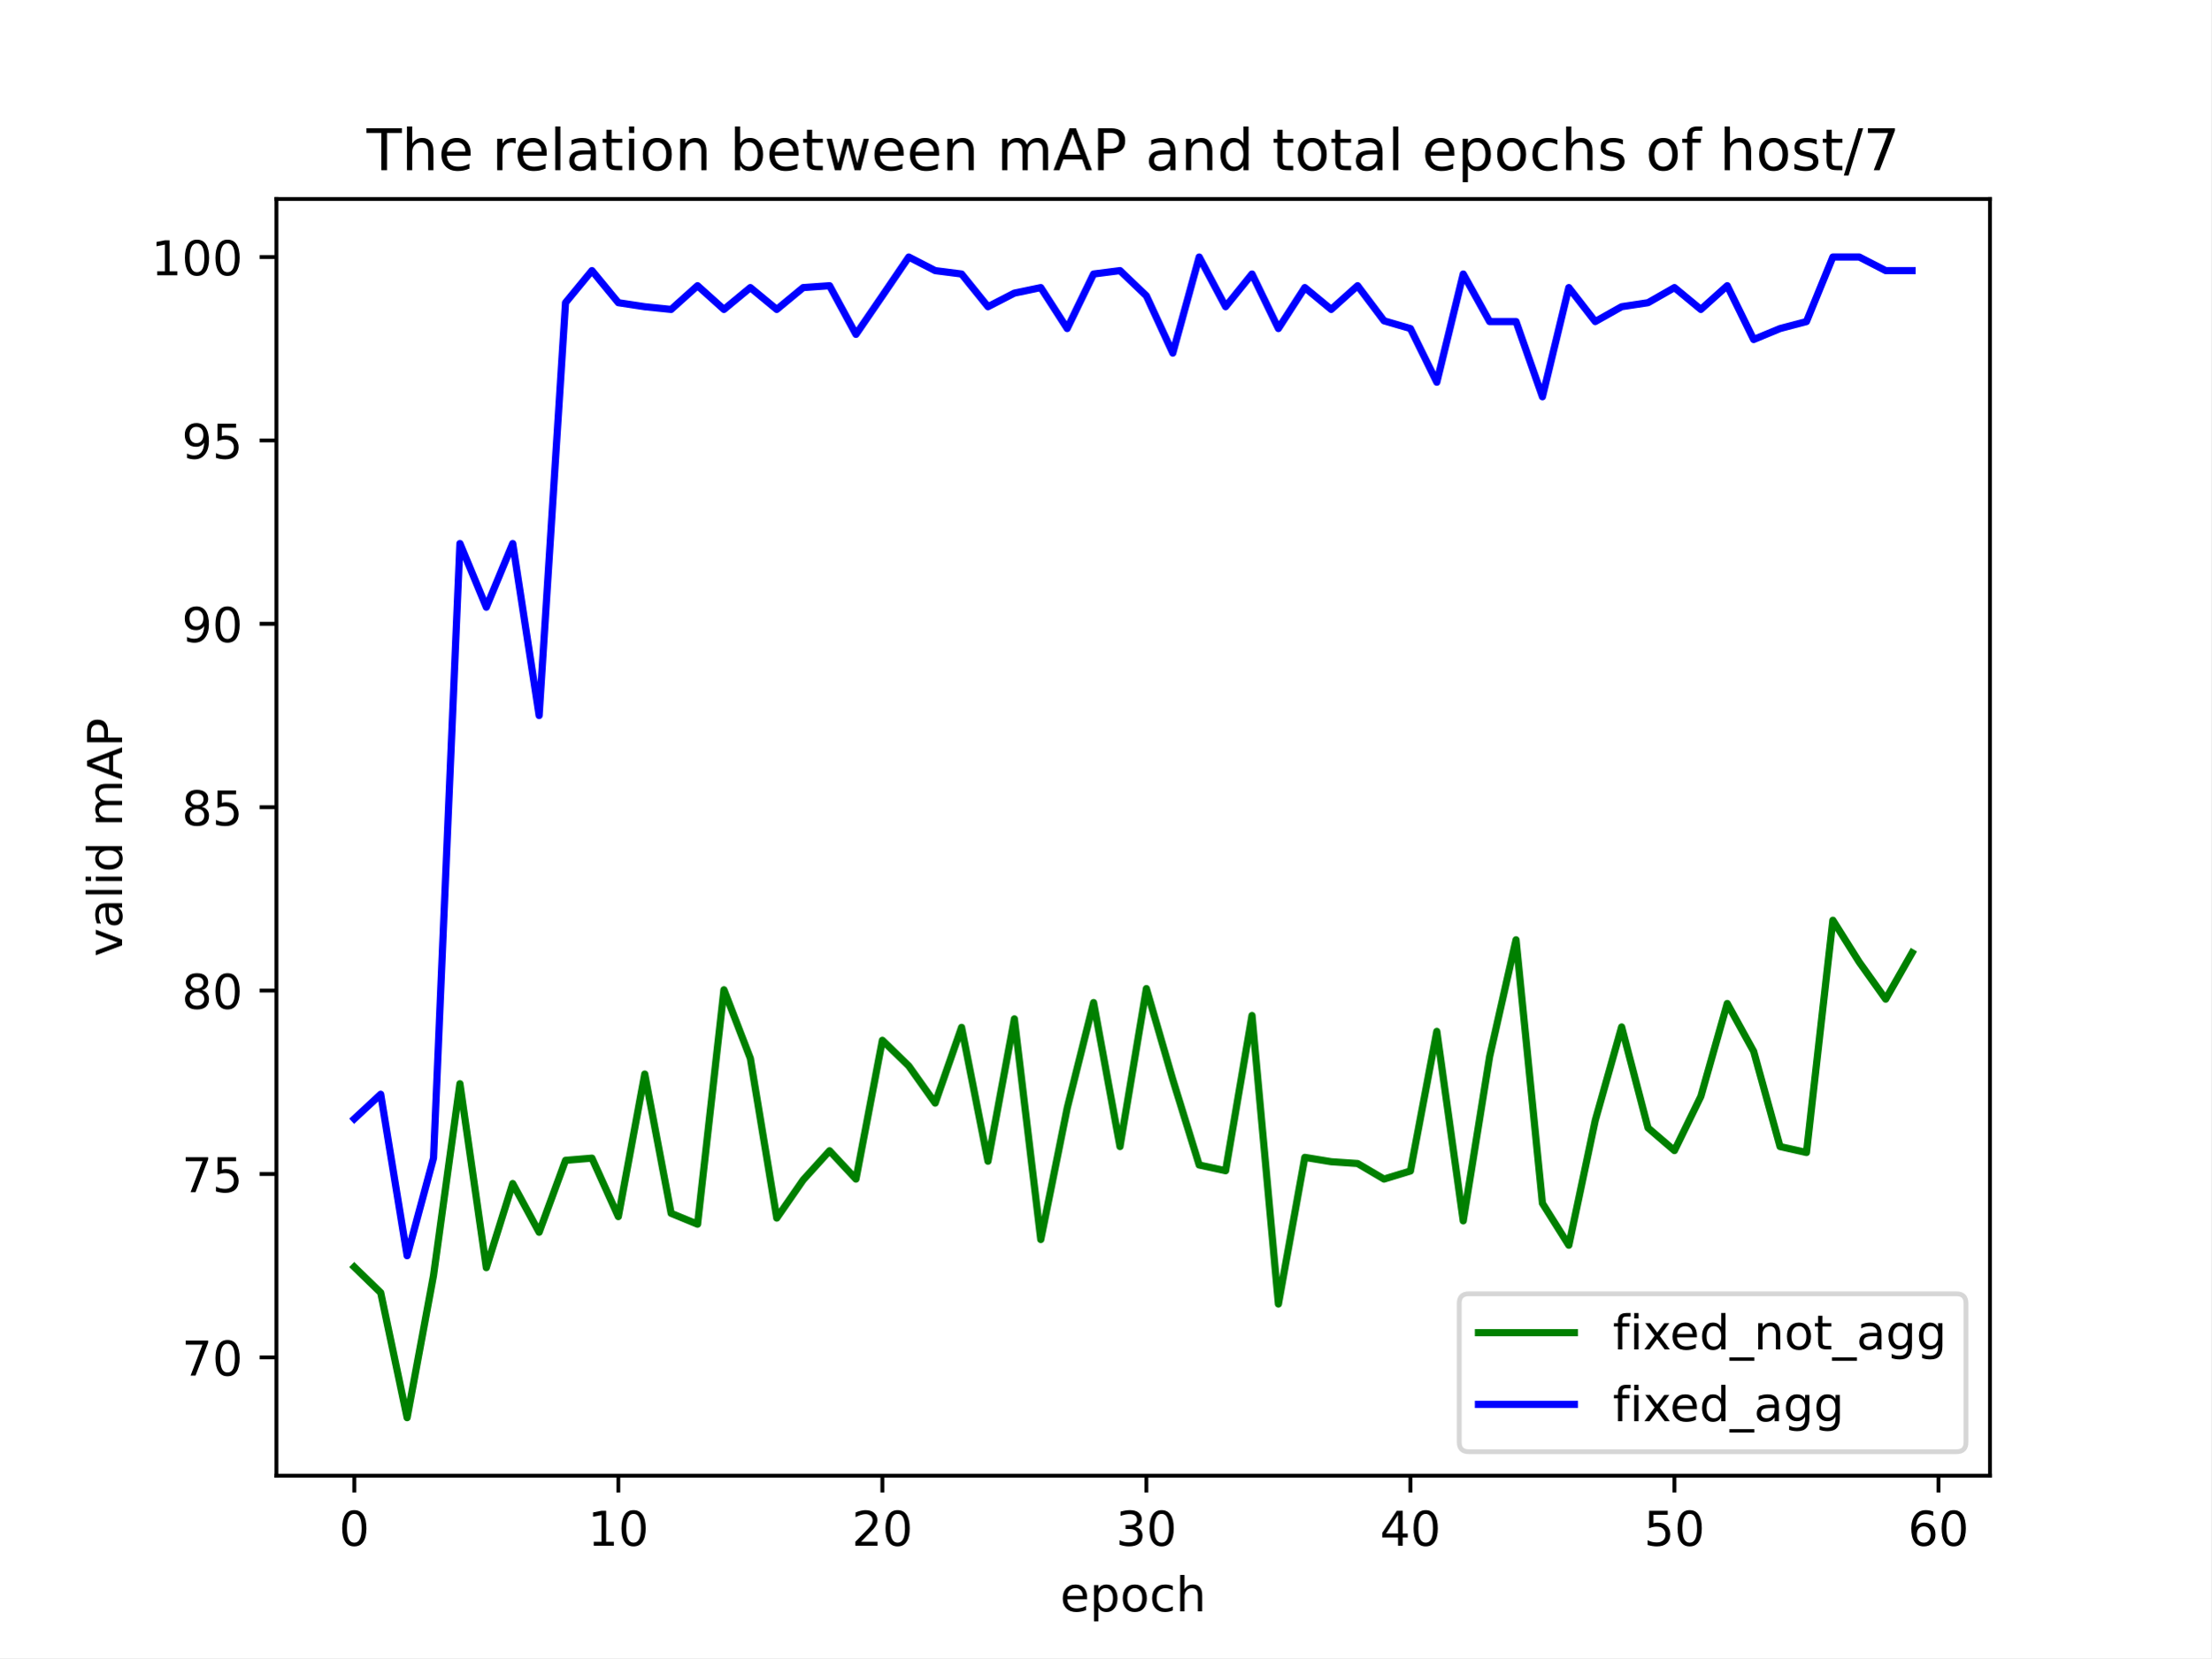
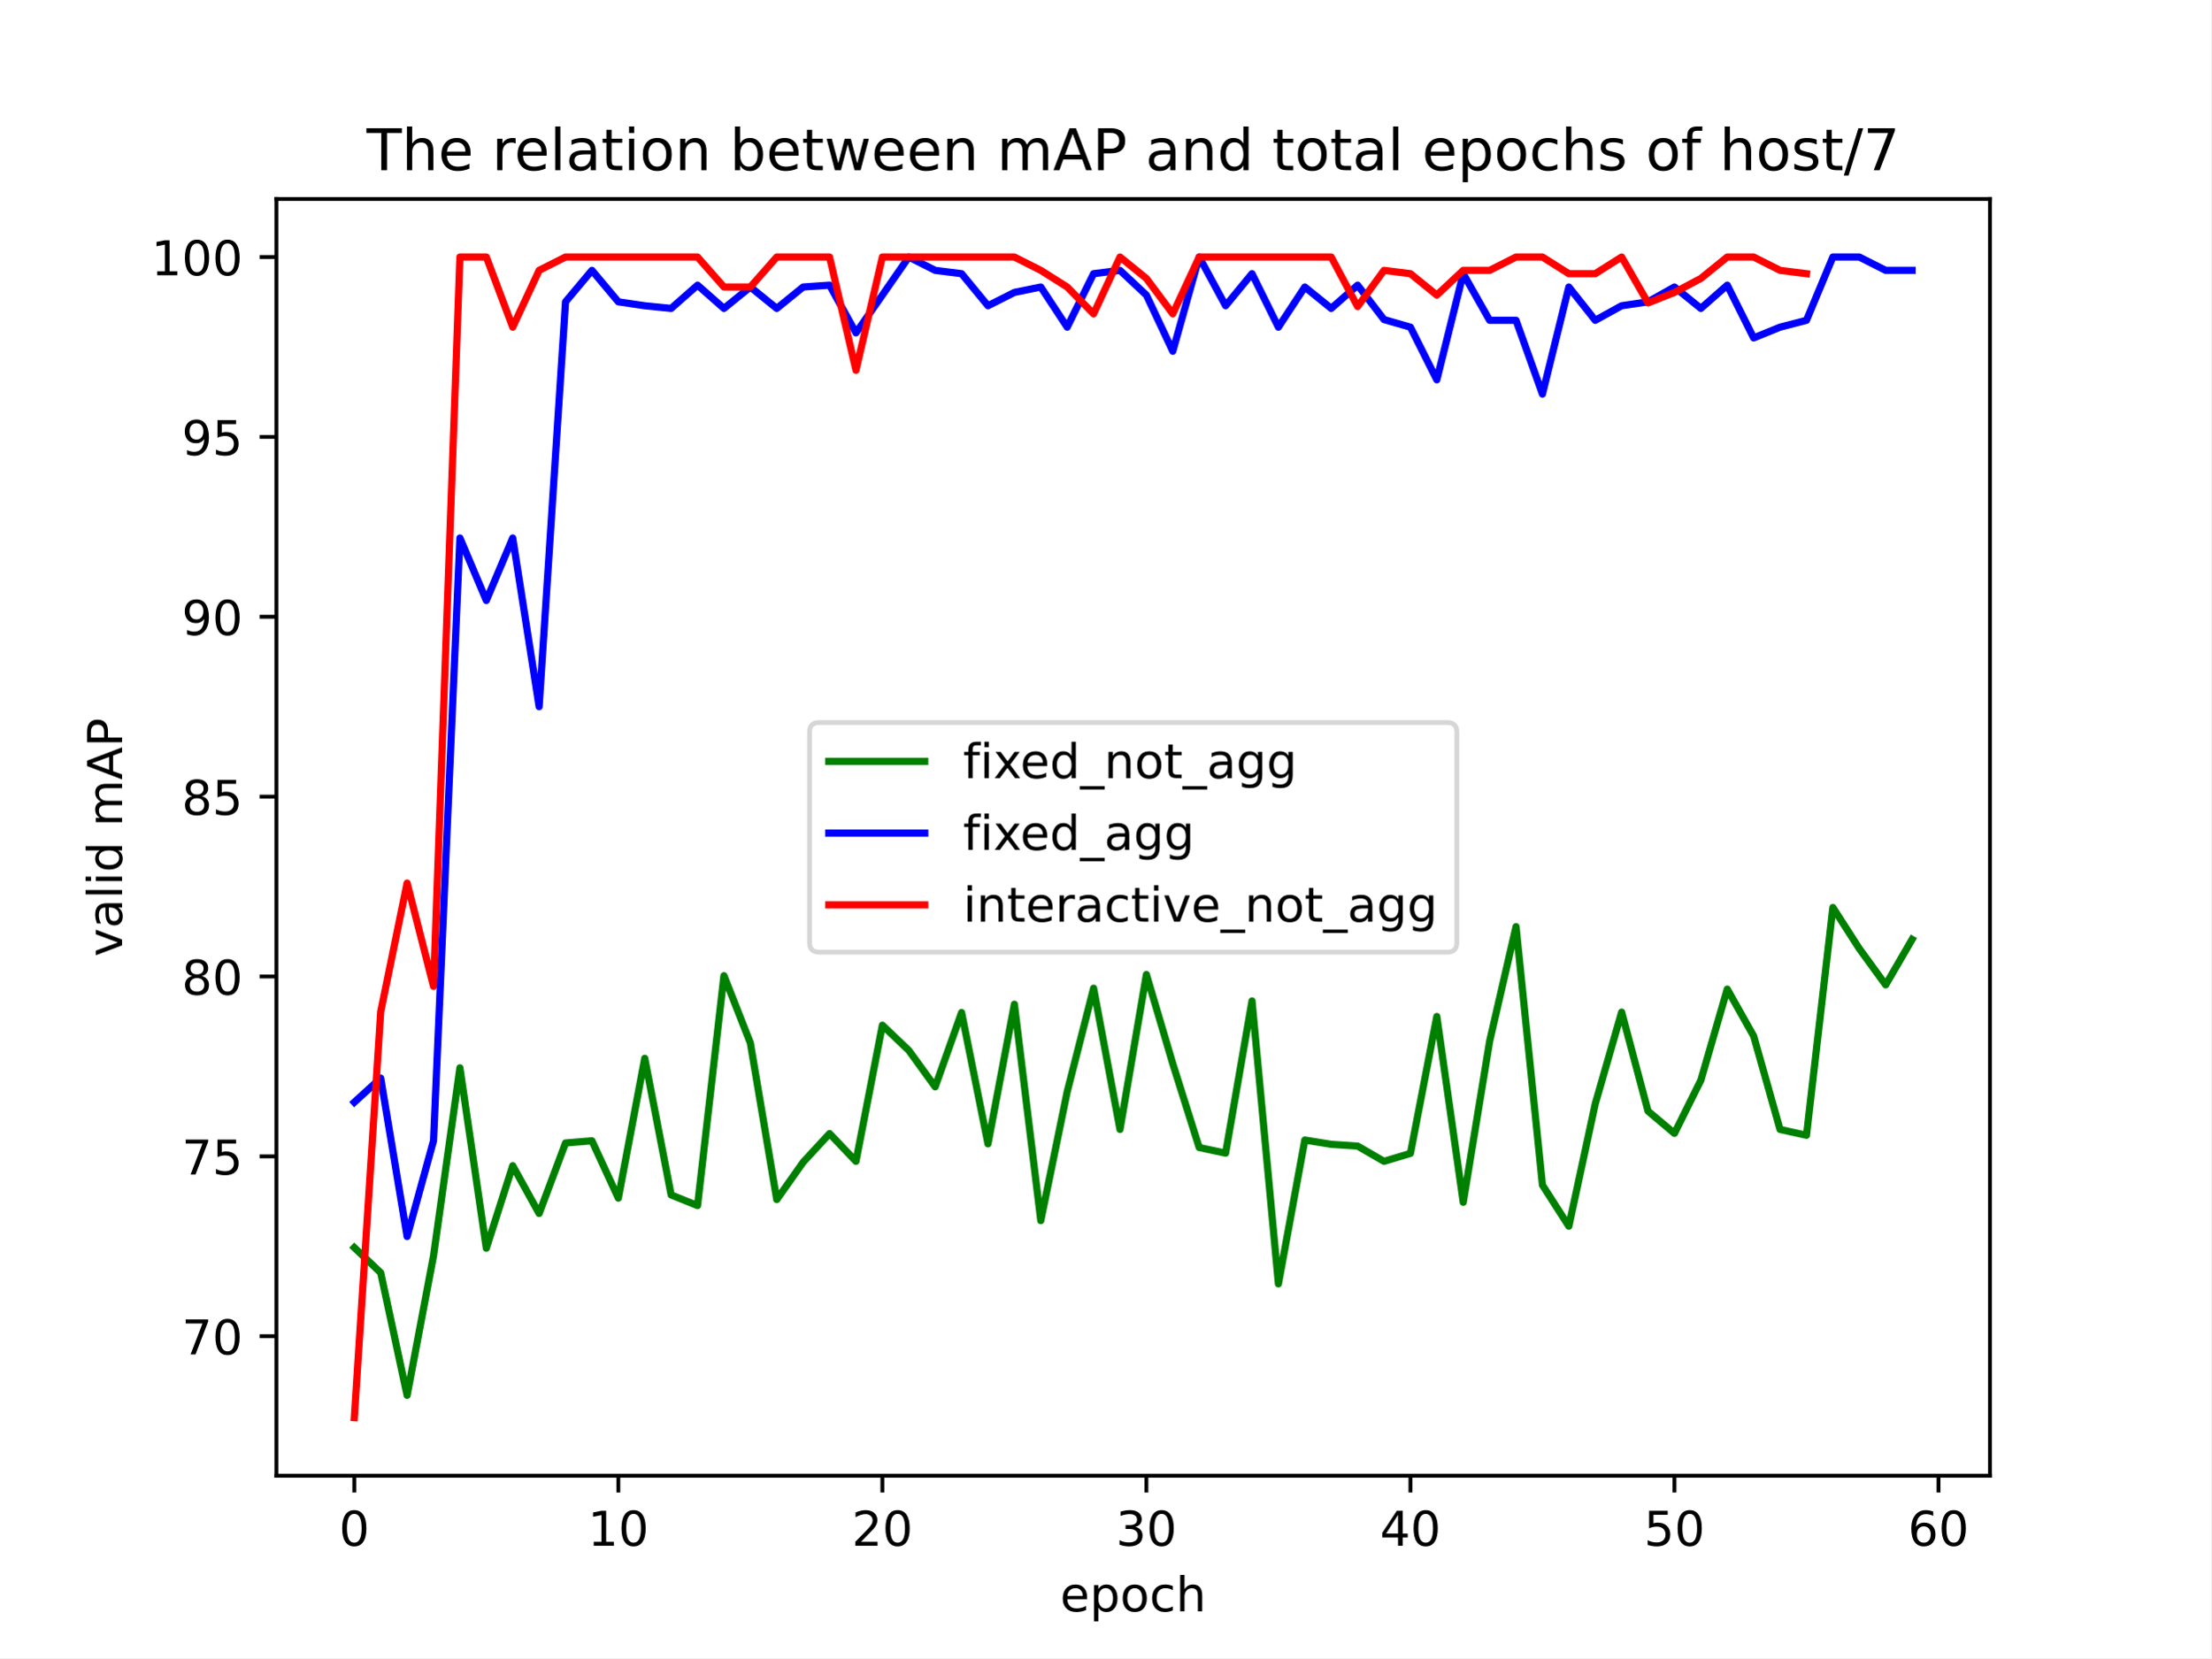
<svg xmlns="http://www.w3.org/2000/svg" xmlns:xlink="http://www.w3.org/1999/xlink" width="460.8pt" height="345.6pt" viewBox="0 0 460.8 345.6" version="1.1">
  <defs>
    <style type="text/css">*{stroke-linejoin: round; stroke-linecap: butt}</style>
  </defs>
  <g id="figure_1">
    <g id="patch_1">
      <path d="M 0 345.6  L 460.8 345.6  L 460.8 0  L 0 0  z " style="fill: #ffffff" />
    </g>
    <g id="axes_1">
      <g id="patch_2">
        <path d="M 57.6 307.584  L 414.72 307.584  L 414.72 41.472  L 57.6 41.472  z " style="fill: #ffffff" />
      </g>
      <g id="matplotlib.axis_1">
        <g id="xtick_1">
          <g id="line2d_1">
            <defs>
-               <path id="m30dfd33632" d="M 0 0  L 0 3.5  " style="stroke: #000000; stroke-width: 0.8" />
+               <path id="meedd1ae5e3" d="M 0 0  L 0 3.5  " style="stroke: #000000; stroke-width: 0.8" />
            </defs>
            <g>
-               <use xlink:href="#m30dfd33632" x="73.833" y="307.584" style="stroke: #000000; stroke-width: 0.8" />
+               <use xlink:href="#meedd1ae5e3" x="73.833" y="307.584" style="stroke: #000000; stroke-width: 0.8" />
            </g>
          </g>
          <g id="text_1">
            <g transform="translate(70.65148 322.1824) scale(0.1 -0.1)">
              <defs>
                <path id="DejaVuSans-30" d="M 2034 4250  Q 1547 4250 1301 3770  Q 1056 3291 1056 2328  Q 1056 1369 1301 889  Q 1547 409 2034 409  Q 2525 409 2770 889  Q 3016 1369 3016 2328  Q 3016 3291 2770 3770  Q 2525 4250 2034 4250  z M 2034 4750  Q 2819 4750 3233 4129  Q 3647 3509 3647 2328  Q 3647 1150 3233 529  Q 2819 -91 2034 -91  Q 1250 -91 836 529  Q 422 1150 422 2328  Q 422 3509 836 4129  Q 1250 4750 2034 4750  z " transform="scale(0.015625)" />
              </defs>
              <use xlink:href="#DejaVuSans-30" />
            </g>
          </g>
        </g>
        <g id="xtick_2">
          <g id="line2d_2">
            <g>
-               <use xlink:href="#m30dfd33632" x="128.859" y="307.584" style="stroke: #000000; stroke-width: 0.8" />
+               <use xlink:href="#meedd1ae5e3" x="128.859" y="307.584" style="stroke: #000000; stroke-width: 0.8" />
            </g>
          </g>
          <g id="text_2">
            <g transform="translate(122.4964 322.1824) scale(0.1 -0.1)">
              <defs>
                <path id="DejaVuSans-31" d="M 794 531  L 1825 531  L 1825 4091  L 703 3866  L 703 4441  L 1819 4666  L 2450 4666  L 2450 531  L 3481 531  L 3481 0  L 794 0  L 794 531  z " transform="scale(0.015625)" />
              </defs>
              <use xlink:href="#DejaVuSans-31" />
              <use xlink:href="#DejaVuSans-30" x="63.623" />
            </g>
          </g>
        </g>
        <g id="xtick_3">
          <g id="line2d_3">
            <g>
-               <use xlink:href="#m30dfd33632" x="183.885" y="307.584" style="stroke: #000000; stroke-width: 0.8" />
+               <use xlink:href="#meedd1ae5e3" x="183.885" y="307.584" style="stroke: #000000; stroke-width: 0.8" />
            </g>
          </g>
          <g id="text_3">
            <g transform="translate(177.5226 322.1824) scale(0.1 -0.1)">
              <defs>
                <path id="DejaVuSans-32" d="M 1228 531  L 3431 531  L 3431 0  L 469 0  L 469 531  Q 828 903 1448 1529  Q 2069 2156 2228 2338  Q 2531 2678 2651 2914  Q 2772 3150 2772 3378  Q 2772 3750 2511 3984  Q 2250 4219 1831 4219  Q 1534 4219 1204 4116  Q 875 4013 500 3803  L 500 4441  Q 881 4594 1212 4672  Q 1544 4750 1819 4750  Q 2544 4750 2975 4387  Q 3406 4025 3406 3419  Q 3406 3131 3298 2873  Q 3191 2616 2906 2266  Q 2828 2175 2409 1742  Q 1991 1309 1228 531  z " transform="scale(0.015625)" />
              </defs>
              <use xlink:href="#DejaVuSans-32" />
              <use xlink:href="#DejaVuSans-30" x="63.623" />
            </g>
          </g>
        </g>
        <g id="xtick_4">
          <g id="line2d_4">
            <g>
-               <use xlink:href="#m30dfd33632" x="238.911" y="307.584" style="stroke: #000000; stroke-width: 0.8" />
+               <use xlink:href="#meedd1ae5e3" x="238.911" y="307.584" style="stroke: #000000; stroke-width: 0.8" />
            </g>
          </g>
          <g id="text_4">
            <g transform="translate(232.5488 322.1824) scale(0.1 -0.1)">
              <defs>
                <path id="DejaVuSans-33" d="M 2597 2516  Q 3050 2419 3304 2112  Q 3559 1806 3559 1356  Q 3559 666 3084 287  Q 2609 -91 1734 -91  Q 1441 -91 1130 -33  Q 819 25 488 141  L 488 750  Q 750 597 1062 519  Q 1375 441 1716 441  Q 2309 441 2620 675  Q 2931 909 2931 1356  Q 2931 1769 2642 2001  Q 2353 2234 1838 2234  L 1294 2234  L 1294 2753  L 1863 2753  Q 2328 2753 2575 2939  Q 2822 3125 2822 3475  Q 2822 3834 2567 4026  Q 2313 4219 1838 4219  Q 1578 4219 1281 4162  Q 984 4106 628 3988  L 628 4550  Q 988 4650 1302 4700  Q 1616 4750 1894 4750  Q 2613 4750 3031 4423  Q 3450 4097 3450 3541  Q 3450 3153 3228 2886  Q 3006 2619 2597 2516  z " transform="scale(0.015625)" />
              </defs>
              <use xlink:href="#DejaVuSans-33" />
              <use xlink:href="#DejaVuSans-30" x="63.623" />
            </g>
          </g>
        </g>
        <g id="xtick_5">
          <g id="line2d_5">
            <g>
-               <use xlink:href="#m30dfd33632" x="293.938" y="307.584" style="stroke: #000000; stroke-width: 0.8" />
+               <use xlink:href="#meedd1ae5e3" x="293.938" y="307.584" style="stroke: #000000; stroke-width: 0.8" />
            </g>
          </g>
          <g id="text_5">
            <g transform="translate(287.575 322.1824) scale(0.1 -0.1)">
              <defs>
                <path id="DejaVuSans-34" d="M 2419 4116  L 825 1625  L 2419 1625  L 2419 4116  z M 2253 4666  L 3047 4666  L 3047 1625  L 3713 1625  L 3713 1100  L 3047 1100  L 3047 0  L 2419 0  L 2419 1100  L 313 1100  L 313 1709  L 2253 4666  z " transform="scale(0.015625)" />
              </defs>
              <use xlink:href="#DejaVuSans-34" />
              <use xlink:href="#DejaVuSans-30" x="63.623" />
            </g>
          </g>
        </g>
        <g id="xtick_6">
          <g id="line2d_6">
            <g>
-               <use xlink:href="#m30dfd33632" x="348.964" y="307.584" style="stroke: #000000; stroke-width: 0.8" />
+               <use xlink:href="#meedd1ae5e3" x="348.964" y="307.584" style="stroke: #000000; stroke-width: 0.8" />
            </g>
          </g>
          <g id="text_6">
            <g transform="translate(342.6012 322.1824) scale(0.1 -0.1)">
              <defs>
                <path id="DejaVuSans-35" d="M 691 4666  L 3169 4666  L 3169 4134  L 1269 4134  L 1269 2991  Q 1406 3038 1543 3061  Q 1681 3084 1819 3084  Q 2600 3084 3056 2656  Q 3513 2228 3513 1497  Q 3513 744 3044 326  Q 2575 -91 1722 -91  Q 1428 -91 1123 -41  Q 819 9 494 109  L 494 744  Q 775 591 1075 516  Q 1375 441 1709 441  Q 2250 441 2565 725  Q 2881 1009 2881 1497  Q 2881 1984 2565 2268  Q 2250 2553 1709 2553  Q 1456 2553 1204 2497  Q 953 2441 691 2322  L 691 4666  z " transform="scale(0.015625)" />
              </defs>
              <use xlink:href="#DejaVuSans-35" />
              <use xlink:href="#DejaVuSans-30" x="63.623" />
            </g>
          </g>
        </g>
        <g id="xtick_7">
          <g id="line2d_7">
            <g>
-               <use xlink:href="#m30dfd33632" x="403.99" y="307.584" style="stroke: #000000; stroke-width: 0.8" />
+               <use xlink:href="#meedd1ae5e3" x="403.99" y="307.584" style="stroke: #000000; stroke-width: 0.8" />
            </g>
          </g>
          <g id="text_7">
            <g transform="translate(397.6274 322.1824) scale(0.1 -0.1)">
              <defs>
                <path id="DejaVuSans-36" d="M 2113 2584  Q 1688 2584 1439 2293  Q 1191 2003 1191 1497  Q 1191 994 1439 701  Q 1688 409 2113 409  Q 2538 409 2786 701  Q 3034 994 3034 1497  Q 3034 2003 2786 2293  Q 2538 2584 2113 2584  z M 3366 4563  L 3366 3988  Q 3128 4100 2886 4159  Q 2644 4219 2406 4219  Q 1781 4219 1451 3797  Q 1122 3375 1075 2522  Q 1259 2794 1537 2939  Q 1816 3084 2150 3084  Q 2853 3084 3261 2657  Q 3669 2231 3669 1497  Q 3669 778 3244 343  Q 2819 -91 2113 -91  Q 1303 -91 875 529  Q 447 1150 447 2328  Q 447 3434 972 4092  Q 1497 4750 2381 4750  Q 2619 4750 2861 4703  Q 3103 4656 3366 4563  z " transform="scale(0.015625)" />
              </defs>
              <use xlink:href="#DejaVuSans-36" />
              <use xlink:href="#DejaVuSans-30" x="63.623" />
            </g>
          </g>
        </g>
        <g id="text_8">
          <g transform="translate(220.9319 335.8606) scale(0.1 -0.1)">
            <defs>
              <path id="DejaVuSans-65" d="M 3597 1894  L 3597 1613  L 953 1613  Q 991 1019 1311 708  Q 1631 397 2203 397  Q 2534 397 2845 478  Q 3156 559 3463 722  L 3463 178  Q 3153 47 2828 -22  Q 2503 -91 2169 -91  Q 1331 -91 842 396  Q 353 884 353 1716  Q 353 2575 817 3079  Q 1281 3584 2069 3584  Q 2775 3584 3186 3129  Q 3597 2675 3597 1894  z M 3022 2063  Q 3016 2534 2758 2815  Q 2500 3097 2075 3097  Q 1594 3097 1305 2825  Q 1016 2553 972 2059  L 3022 2063  z " transform="scale(0.015625)" />
              <path id="DejaVuSans-70" d="M 1159 525  L 1159 -1331  L 581 -1331  L 581 3500  L 1159 3500  L 1159 2969  Q 1341 3281 1617 3432  Q 1894 3584 2278 3584  Q 2916 3584 3314 3078  Q 3713 2572 3713 1747  Q 3713 922 3314 415  Q 2916 -91 2278 -91  Q 1894 -91 1617 61  Q 1341 213 1159 525  z M 3116 1747  Q 3116 2381 2855 2742  Q 2594 3103 2138 3103  Q 1681 3103 1420 2742  Q 1159 2381 1159 1747  Q 1159 1113 1420 752  Q 1681 391 2138 391  Q 2594 391 2855 752  Q 3116 1113 3116 1747  z " transform="scale(0.015625)" />
              <path id="DejaVuSans-6f" d="M 1959 3097  Q 1497 3097 1228 2736  Q 959 2375 959 1747  Q 959 1119 1226 758  Q 1494 397 1959 397  Q 2419 397 2687 759  Q 2956 1122 2956 1747  Q 2956 2369 2687 2733  Q 2419 3097 1959 3097  z M 1959 3584  Q 2709 3584 3137 3096  Q 3566 2609 3566 1747  Q 3566 888 3137 398  Q 2709 -91 1959 -91  Q 1206 -91 779 398  Q 353 888 353 1747  Q 353 2609 779 3096  Q 1206 3584 1959 3584  z " transform="scale(0.015625)" />
              <path id="DejaVuSans-63" d="M 3122 3366  L 3122 2828  Q 2878 2963 2633 3030  Q 2388 3097 2138 3097  Q 1578 3097 1268 2742  Q 959 2388 959 1747  Q 959 1106 1268 751  Q 1578 397 2138 397  Q 2388 397 2633 464  Q 2878 531 3122 666  L 3122 134  Q 2881 22 2623 -34  Q 2366 -91 2075 -91  Q 1284 -91 818 406  Q 353 903 353 1747  Q 353 2603 823 3093  Q 1294 3584 2113 3584  Q 2378 3584 2631 3529  Q 2884 3475 3122 3366  z " transform="scale(0.015625)" />
              <path id="DejaVuSans-68" d="M 3513 2113  L 3513 0  L 2938 0  L 2938 2094  Q 2938 2591 2744 2837  Q 2550 3084 2163 3084  Q 1697 3084 1428 2787  Q 1159 2491 1159 1978  L 1159 0  L 581 0  L 581 4863  L 1159 4863  L 1159 2956  Q 1366 3272 1645 3428  Q 1925 3584 2291 3584  Q 2894 3584 3203 3211  Q 3513 2838 3513 2113  z " transform="scale(0.015625)" />
            </defs>
            <use xlink:href="#DejaVuSans-65" />
            <use xlink:href="#DejaVuSans-70" x="61.523" />
            <use xlink:href="#DejaVuSans-6f" x="125" />
            <use xlink:href="#DejaVuSans-63" x="186.182" />
            <use xlink:href="#DejaVuSans-68" x="241.162" />
          </g>
        </g>
      </g>
      <g id="matplotlib.axis_2">
        <g id="ytick_1">
          <g id="line2d_8">
            <defs>
-               <path id="m5e415f29b1" d="M 0 0  L -3.5 0  " style="stroke: #000000; stroke-width: 0.8" />
+               <path id="m1b7c84bebd" d="M 0 0  L -3.5 0  " style="stroke: #000000; stroke-width: 0.8" />
            </defs>
            <g>
-               <use xlink:href="#m5e415f29b1" x="57.6" y="282.923" style="stroke: #000000; stroke-width: 0.8" />
+               <use xlink:href="#m1b7c84bebd" x="57.6" y="278.508" style="stroke: #000000; stroke-width: 0.8" />
            </g>
          </g>
          <g id="text_9">
-             <g transform="translate(37.875 286.7223) scale(0.1 -0.1)">
+             <g transform="translate(37.875 282.3076) scale(0.1 -0.1)">
              <defs>
                <path id="DejaVuSans-37" d="M 525 4666  L 3525 4666  L 3525 4397  L 1831 0  L 1172 0  L 2766 4134  L 525 4134  L 525 4666  z " transform="scale(0.015625)" />
              </defs>
              <use xlink:href="#DejaVuSans-37" />
              <use xlink:href="#DejaVuSans-30" x="63.623" />
            </g>
          </g>
        </g>
        <g id="ytick_2">
          <g id="line2d_9">
            <g>
-               <use xlink:href="#m5e415f29b1" x="57.6" y="244.697" style="stroke: #000000; stroke-width: 0.8" />
+               <use xlink:href="#m1b7c84bebd" x="57.6" y="241.018" style="stroke: #000000; stroke-width: 0.8" />
            </g>
          </g>
          <g id="text_10">
-             <g transform="translate(37.875 248.4964) scale(0.1 -0.1)">
+             <g transform="translate(37.875 244.8175) scale(0.1 -0.1)">
              <use xlink:href="#DejaVuSans-37" />
              <use xlink:href="#DejaVuSans-35" x="63.623" />
            </g>
          </g>
        </g>
        <g id="ytick_3">
          <g id="line2d_10">
            <g>
-               <use xlink:href="#m5e415f29b1" x="57.6" y="206.471" style="stroke: #000000; stroke-width: 0.8" />
+               <use xlink:href="#m1b7c84bebd" x="57.6" y="203.528" style="stroke: #000000; stroke-width: 0.8" />
            </g>
          </g>
          <g id="text_11">
-             <g transform="translate(37.875 210.2706) scale(0.1 -0.1)">
+             <g transform="translate(37.875 207.3275) scale(0.1 -0.1)">
              <defs>
                <path id="DejaVuSans-38" d="M 2034 2216  Q 1584 2216 1326 1975  Q 1069 1734 1069 1313  Q 1069 891 1326 650  Q 1584 409 2034 409  Q 2484 409 2743 651  Q 3003 894 3003 1313  Q 3003 1734 2745 1975  Q 2488 2216 2034 2216  z M 1403 2484  Q 997 2584 770 2862  Q 544 3141 544 3541  Q 544 4100 942 4425  Q 1341 4750 2034 4750  Q 2731 4750 3128 4425  Q 3525 4100 3525 3541  Q 3525 3141 3298 2862  Q 3072 2584 2669 2484  Q 3125 2378 3379 2068  Q 3634 1759 3634 1313  Q 3634 634 3220 271  Q 2806 -91 2034 -91  Q 1263 -91 848 271  Q 434 634 434 1313  Q 434 1759 690 2068  Q 947 2378 1403 2484  z M 1172 3481  Q 1172 3119 1398 2916  Q 1625 2713 2034 2713  Q 2441 2713 2670 2916  Q 2900 3119 2900 3481  Q 2900 3844 2670 4047  Q 2441 4250 2034 4250  Q 1625 4250 1398 4047  Q 1172 3844 1172 3481  z " transform="scale(0.015625)" />
              </defs>
              <use xlink:href="#DejaVuSans-38" />
              <use xlink:href="#DejaVuSans-30" x="63.623" />
            </g>
          </g>
        </g>
        <g id="ytick_4">
          <g id="line2d_11">
            <g>
-               <use xlink:href="#m5e415f29b1" x="57.6" y="168.246" style="stroke: #000000; stroke-width: 0.8" />
+               <use xlink:href="#m1b7c84bebd" x="57.6" y="166.038" style="stroke: #000000; stroke-width: 0.8" />
            </g>
          </g>
          <g id="text_12">
-             <g transform="translate(37.875 172.0447) scale(0.1 -0.1)">
+             <g transform="translate(37.875 169.8374) scale(0.1 -0.1)">
              <use xlink:href="#DejaVuSans-38" />
              <use xlink:href="#DejaVuSans-35" x="63.623" />
            </g>
          </g>
        </g>
        <g id="ytick_5">
          <g id="line2d_12">
            <g>
-               <use xlink:href="#m5e415f29b1" x="57.6" y="130.02" style="stroke: #000000; stroke-width: 0.8" />
+               <use xlink:href="#m1b7c84bebd" x="57.6" y="128.548" style="stroke: #000000; stroke-width: 0.8" />
            </g>
          </g>
          <g id="text_13">
-             <g transform="translate(37.875 133.8189) scale(0.1 -0.1)">
+             <g transform="translate(37.875 132.3473) scale(0.1 -0.1)">
              <defs>
                <path id="DejaVuSans-39" d="M 703 97  L 703 672  Q 941 559 1184 500  Q 1428 441 1663 441  Q 2288 441 2617 861  Q 2947 1281 2994 2138  Q 2813 1869 2534 1725  Q 2256 1581 1919 1581  Q 1219 1581 811 2004  Q 403 2428 403 3163  Q 403 3881 828 4315  Q 1253 4750 1959 4750  Q 2769 4750 3195 4129  Q 3622 3509 3622 2328  Q 3622 1225 3098 567  Q 2575 -91 1691 -91  Q 1453 -91 1209 -44  Q 966 3 703 97  z M 1959 2075  Q 2384 2075 2632 2365  Q 2881 2656 2881 3163  Q 2881 3666 2632 3958  Q 2384 4250 1959 4250  Q 1534 4250 1286 3958  Q 1038 3666 1038 3163  Q 1038 2656 1286 2365  Q 1534 2075 1959 2075  z " transform="scale(0.015625)" />
              </defs>
              <use xlink:href="#DejaVuSans-39" />
              <use xlink:href="#DejaVuSans-30" x="63.623" />
            </g>
          </g>
        </g>
        <g id="ytick_6">
          <g id="line2d_13">
            <g>
-               <use xlink:href="#m5e415f29b1" x="57.6" y="91.794" style="stroke: #000000; stroke-width: 0.8" />
+               <use xlink:href="#m1b7c84bebd" x="57.6" y="91.058" style="stroke: #000000; stroke-width: 0.8" />
            </g>
          </g>
          <g id="text_14">
-             <g transform="translate(37.875 95.59306) scale(0.1 -0.1)">
+             <g transform="translate(37.875 94.85728) scale(0.1 -0.1)">
              <use xlink:href="#DejaVuSans-39" />
              <use xlink:href="#DejaVuSans-35" x="63.623" />
            </g>
          </g>
        </g>
        <g id="ytick_7">
          <g id="line2d_14">
            <g>
-               <use xlink:href="#m5e415f29b1" x="57.6" y="53.568" style="stroke: #000000; stroke-width: 0.8" />
+               <use xlink:href="#m1b7c84bebd" x="57.6" y="53.568" style="stroke: #000000; stroke-width: 0.8" />
            </g>
          </g>
          <g id="text_15">
            <g transform="translate(31.5125 57.36722) scale(0.1 -0.1)">
              <use xlink:href="#DejaVuSans-31" />
              <use xlink:href="#DejaVuSans-30" x="63.623" />
              <use xlink:href="#DejaVuSans-30" x="127.246" />
            </g>
          </g>
        </g>
        <g id="text_16">
          <g transform="translate(25.43281 199.3983) rotate(-90) scale(0.1 -0.1)">
            <defs>
              <path id="DejaVuSans-76" d="M 191 3500  L 800 3500  L 1894 563  L 2988 3500  L 3597 3500  L 2284 0  L 1503 0  L 191 3500  z " transform="scale(0.015625)" />
              <path id="DejaVuSans-61" d="M 2194 1759  Q 1497 1759 1228 1600  Q 959 1441 959 1056  Q 959 750 1161 570  Q 1363 391 1709 391  Q 2188 391 2477 730  Q 2766 1069 2766 1631  L 2766 1759  L 2194 1759  z M 3341 1997  L 3341 0  L 2766 0  L 2766 531  Q 2569 213 2275 61  Q 1981 -91 1556 -91  Q 1019 -91 701 211  Q 384 513 384 1019  Q 384 1609 779 1909  Q 1175 2209 1959 2209  L 2766 2209  L 2766 2266  Q 2766 2663 2505 2880  Q 2244 3097 1772 3097  Q 1472 3097 1187 3025  Q 903 2953 641 2809  L 641 3341  Q 956 3463 1253 3523  Q 1550 3584 1831 3584  Q 2591 3584 2966 3190  Q 3341 2797 3341 1997  z " transform="scale(0.015625)" />
              <path id="DejaVuSans-6c" d="M 603 4863  L 1178 4863  L 1178 0  L 603 0  L 603 4863  z " transform="scale(0.015625)" />
              <path id="DejaVuSans-69" d="M 603 3500  L 1178 3500  L 1178 0  L 603 0  L 603 3500  z M 603 4863  L 1178 4863  L 1178 4134  L 603 4134  L 603 4863  z " transform="scale(0.015625)" />
              <path id="DejaVuSans-64" d="M 2906 2969  L 2906 4863  L 3481 4863  L 3481 0  L 2906 0  L 2906 525  Q 2725 213 2448 61  Q 2172 -91 1784 -91  Q 1150 -91 751 415  Q 353 922 353 1747  Q 353 2572 751 3078  Q 1150 3584 1784 3584  Q 2172 3584 2448 3432  Q 2725 3281 2906 2969  z M 947 1747  Q 947 1113 1208 752  Q 1469 391 1925 391  Q 2381 391 2643 752  Q 2906 1113 2906 1747  Q 2906 2381 2643 2742  Q 2381 3103 1925 3103  Q 1469 3103 1208 2742  Q 947 2381 947 1747  z " transform="scale(0.015625)" />
              <path id="DejaVuSans-20" transform="scale(0.015625)" />
              <path id="DejaVuSans-6d" d="M 3328 2828  Q 3544 3216 3844 3400  Q 4144 3584 4550 3584  Q 5097 3584 5394 3201  Q 5691 2819 5691 2113  L 5691 0  L 5113 0  L 5113 2094  Q 5113 2597 4934 2840  Q 4756 3084 4391 3084  Q 3944 3084 3684 2787  Q 3425 2491 3425 1978  L 3425 0  L 2847 0  L 2847 2094  Q 2847 2600 2669 2842  Q 2491 3084 2119 3084  Q 1678 3084 1418 2786  Q 1159 2488 1159 1978  L 1159 0  L 581 0  L 581 3500  L 1159 3500  L 1159 2956  Q 1356 3278 1631 3431  Q 1906 3584 2284 3584  Q 2666 3584 2933 3390  Q 3200 3197 3328 2828  z " transform="scale(0.015625)" />
              <path id="DejaVuSans-41" d="M 2188 4044  L 1331 1722  L 3047 1722  L 2188 4044  z M 1831 4666  L 2547 4666  L 4325 0  L 3669 0  L 3244 1197  L 1141 1197  L 716 0  L 50 0  L 1831 4666  z " transform="scale(0.015625)" />
              <path id="DejaVuSans-50" d="M 1259 4147  L 1259 2394  L 2053 2394  Q 2494 2394 2734 2622  Q 2975 2850 2975 3272  Q 2975 3691 2734 3919  Q 2494 4147 2053 4147  L 1259 4147  z M 628 4666  L 2053 4666  Q 2838 4666 3239 4311  Q 3641 3956 3641 3272  Q 3641 2581 3239 2228  Q 2838 1875 2053 1875  L 1259 1875  L 1259 0  L 628 0  L 628 4666  z " transform="scale(0.015625)" />
            </defs>
            <use xlink:href="#DejaVuSans-76" />
            <use xlink:href="#DejaVuSans-61" x="59.18" />
            <use xlink:href="#DejaVuSans-6c" x="120.459" />
            <use xlink:href="#DejaVuSans-69" x="148.242" />
            <use xlink:href="#DejaVuSans-64" x="176.025" />
            <use xlink:href="#DejaVuSans-20" x="239.502" />
            <use xlink:href="#DejaVuSans-6d" x="271.289" />
            <use xlink:href="#DejaVuSans-41" x="368.701" />
            <use xlink:href="#DejaVuSans-50" x="437.109" />
          </g>
        </g>
      </g>
      <g id="line2d_15">
-         <path d="M 73.833 264.091  L 79.335 269.434  L 84.838 295.488  L 90.341 265.833  L 95.843 225.888  L 101.346 264.226  L 106.848 246.693  L 112.351 256.844  L 117.854 241.858  L 123.356 241.398  L 128.859 253.582  L 134.362 223.865  L 139.864 252.9  L 145.367 255.164  L 150.869 206.305  L 156.372 220.595  L 161.875 253.885  L 167.377 245.939  L 172.88 239.858  L 178.382 245.759  L 183.885 216.83  L 189.388 222.178  L 194.89 229.92  L 200.393 214.135  L 205.896 242.043  L 211.398 212.367  L 216.901 258.361  L 222.403 230.975  L 227.906 208.967  L 233.409 238.984  L 238.911 206.054  L 244.414 225.021  L 249.917 242.826  L 255.419 244.02  L 260.922 211.669  L 266.424 271.799  L 271.927 241.234  L 277.43 242.144  L 282.932 242.516  L 288.435 245.759  L 293.938 244.076  L 299.44 214.976  L 304.943 254.469  L 310.445 220.236  L 315.948 195.884  L 321.451 250.803  L 326.953 259.549  L 332.456 233.54  L 337.958 214.051  L 343.461 235.096  L 348.964 239.818  L 354.466 228.528  L 359.969 209.161  L 365.472 219.135  L 370.974 238.984  L 376.477 240.222  L 381.979 191.808  L 387.482 200.548  L 392.985 208.254  L 398.487 198.595  " clip-path="url(#pfcb641b1ca)" style="fill: none; stroke: #008000; stroke-width: 1.5; stroke-linecap: square" />
+         <path d="M 73.833 260.039  L 79.335 265.279  L 84.838 290.831  L 90.341 261.747  L 95.843 222.571  L 101.346 260.171  L 106.848 242.975  L 112.351 252.931  L 117.854 238.234  L 123.356 237.783  L 128.859 249.732  L 134.362 220.587  L 139.864 249.063  L 145.367 251.283  L 150.869 203.365  L 156.372 217.38  L 161.875 250.03  L 167.377 242.236  L 172.88 236.273  L 178.382 242.06  L 183.885 213.687  L 189.388 218.932  L 194.89 226.526  L 200.393 211.044  L 205.896 238.415  L 211.398 209.311  L 216.901 254.419  L 222.403 227.561  L 227.906 205.976  L 233.409 235.415  L 238.911 203.119  L 244.414 221.721  L 249.917 239.184  L 255.419 240.354  L 260.922 208.626  L 266.424 267.599  L 271.927 237.621  L 277.43 238.514  L 282.932 238.879  L 288.435 242.06  L 293.938 240.409  L 299.44 211.869  L 304.943 250.602  L 310.445 217.028  L 315.948 193.144  L 321.451 247.006  L 326.953 255.584  L 332.456 230.075  L 337.958 210.962  L 343.461 231.601  L 348.964 236.233  L 354.466 225.16  L 359.969 206.167  L 365.472 215.948  L 370.974 235.415  L 376.477 236.63  L 381.979 189.147  L 387.482 197.719  L 392.985 205.276  L 398.487 195.803  " clip-path="url(#p5a132e02c0)" style="fill: none; stroke: #008000; stroke-width: 1.5; stroke-linecap: square" />
      </g>
      <g id="line2d_16">
-         <path d="M 73.833 233.198  L 79.335 228.078  L 84.838 261.737  L 90.341 241.371  L 95.843 113.283  L 101.346 126.556  L 106.848 113.283  L 112.351 149.133  L 117.854 63.085  L 123.356 56.4  L 128.859 63.085  L 134.362 63.921  L 139.864 64.49  L 145.367 59.546  L 150.869 64.49  L 156.372 59.939  L 161.875 64.49  L 167.377 59.939  L 172.88 59.546  L 178.382 69.69  L 183.885 61.658  L 189.388 53.568  L 194.89 56.4  L 200.393 57.107  L 205.896 63.921  L 211.398 61.089  L 216.901 59.939  L 222.403 68.472  L 227.906 57.107  L 233.409 56.4  L 238.911 61.658  L 244.414 73.591  L 249.917 53.568  L 255.419 63.921  L 260.922 57.107  L 266.424 68.472  L 271.927 59.939  L 277.43 64.49  L 282.932 59.546  L 288.435 66.859  L 293.938 68.472  L 299.44 79.659  L 304.943 57.107  L 310.445 67.018  L 315.948 67.018  L 321.451 82.692  L 326.953 59.939  L 332.456 67.018  L 337.958 63.921  L 343.461 63.085  L 348.964 59.939  L 354.466 64.49  L 359.969 59.546  L 365.472 70.759  L 370.974 68.472  L 376.477 67.018  L 381.979 53.568  L 387.482 53.568  L 392.985 56.4  L 398.487 56.4  " clip-path="url(#pfcb641b1ca)" style="fill: none; stroke: #0000ff; stroke-width: 1.5; stroke-linecap: square" />
+         <path d="M 73.833 229.74  L 79.335 224.719  L 84.838 257.73  L 90.341 237.756  L 95.843 112.134  L 101.346 125.151  L 106.848 112.134  L 112.351 147.293  L 117.854 62.902  L 123.356 56.345  L 128.859 62.902  L 134.362 63.722  L 139.864 64.279  L 145.367 59.431  L 150.869 64.279  L 156.372 59.816  L 161.875 64.279  L 167.377 59.816  L 172.88 59.431  L 178.382 69.38  L 183.885 61.502  L 189.388 53.568  L 194.89 56.345  L 200.393 57.039  L 205.896 63.722  L 211.398 60.945  L 216.901 59.816  L 222.403 68.185  L 227.906 57.039  L 233.409 56.345  L 238.911 61.502  L 244.414 73.206  L 249.917 53.568  L 255.419 63.722  L 260.922 57.039  L 266.424 68.185  L 271.927 59.816  L 277.43 64.279  L 282.932 59.431  L 288.435 66.603  L 293.938 68.185  L 299.44 79.156  L 304.943 57.039  L 310.445 66.759  L 315.948 66.759  L 321.451 82.132  L 326.953 59.816  L 332.456 66.759  L 337.958 63.722  L 343.461 62.902  L 348.964 59.816  L 354.466 64.279  L 359.969 59.431  L 365.472 70.429  L 370.974 68.185  L 376.477 66.759  L 381.979 53.568  L 387.482 53.568  L 392.985 56.345  L 398.487 56.345  " clip-path="url(#p5a132e02c0)" style="fill: none; stroke: #0000ff; stroke-width: 1.5; stroke-linecap: square" />
+       </g>
+       <g id="line2d_17">
+         <path d="M 73.833 295.488  L 79.335 210.868  L 84.838 184.061  L 90.341 205.589  L 95.843 53.568  L 101.346 53.568  L 106.848 68.185  L 112.351 56.345  L 117.854 53.568  L 123.356 53.568  L 128.859 53.568  L 134.362 53.568  L 139.864 53.568  L 145.367 53.568  L 150.869 59.816  L 156.372 59.816  L 161.875 53.568  L 167.377 53.568  L 172.88 53.568  L 178.382 77.173  L 183.885 53.568  L 189.388 53.568  L 194.89 53.568  L 200.393 53.568  L 205.896 53.568  L 211.398 53.568  L 216.901 56.345  L 222.403 59.816  L 227.906 65.408  L 233.409 53.568  L 238.911 58.031  L 244.414 65.408  L 249.917 53.568  L 255.419 53.568  L 260.922 53.568  L 266.424 53.568  L 271.927 53.568  L 277.43 53.568  L 282.932 63.894  L 288.435 56.345  L 293.938 57.039  L 299.44 61.502  L 304.943 56.345  L 310.445 56.345  L 315.948 53.568  L 321.451 53.568  L 326.953 57.039  L 332.456 57.039  L 337.958 53.568  L 343.461 63.132  L 348.964 60.945  L 354.466 58.031  L 359.969 53.568  L 365.472 53.568  L 370.974 56.345  L 376.477 57.039  " clip-path="url(#p5a132e02c0)" style="fill: none; stroke: #ff0000; stroke-width: 1.5; stroke-linecap: square" />
      </g>
      <g id="patch_3">
        <path d="M 57.6 307.584  L 57.6 41.472  " style="fill: none; stroke: #000000; stroke-width: 0.8; stroke-linejoin: miter; stroke-linecap: square" />
      </g>
      <g id="patch_4">
        <path d="M 414.72 307.584  L 414.72 41.472  " style="fill: none; stroke: #000000; stroke-width: 0.8; stroke-linejoin: miter; stroke-linecap: square" />
      </g>
      <g id="patch_5">
        <path d="M 57.6 307.584  L 414.72 307.584  " style="fill: none; stroke: #000000; stroke-width: 0.8; stroke-linejoin: miter; stroke-linecap: square" />
      </g>
      <g id="patch_6">
        <path d="M 57.6 41.472  L 414.72 41.472  " style="fill: none; stroke: #000000; stroke-width: 0.8; stroke-linejoin: miter; stroke-linecap: square" />
      </g>
      <g id="text_17">
        <g transform="translate(76.39219 35.472) scale(0.12 -0.12)">
          <defs>
            <path id="DejaVuSans-54" d="M -19 4666  L 3928 4666  L 3928 4134  L 2272 4134  L 2272 0  L 1638 0  L 1638 4134  L -19 4134  L -19 4666  z " transform="scale(0.015625)" />
            <path id="DejaVuSans-72" d="M 2631 2963  Q 2534 3019 2420 3045  Q 2306 3072 2169 3072  Q 1681 3072 1420 2755  Q 1159 2438 1159 1844  L 1159 0  L 581 0  L 581 3500  L 1159 3500  L 1159 2956  Q 1341 3275 1631 3429  Q 1922 3584 2338 3584  Q 2397 3584 2469 3576  Q 2541 3569 2628 3553  L 2631 2963  z " transform="scale(0.015625)" />
            <path id="DejaVuSans-74" d="M 1172 4494  L 1172 3500  L 2356 3500  L 2356 3053  L 1172 3053  L 1172 1153  Q 1172 725 1289 603  Q 1406 481 1766 481  L 2356 481  L 2356 0  L 1766 0  Q 1100 0 847 248  Q 594 497 594 1153  L 594 3053  L 172 3053  L 172 3500  L 594 3500  L 594 4494  L 1172 4494  z " transform="scale(0.015625)" />
            <path id="DejaVuSans-6e" d="M 3513 2113  L 3513 0  L 2938 0  L 2938 2094  Q 2938 2591 2744 2837  Q 2550 3084 2163 3084  Q 1697 3084 1428 2787  Q 1159 2491 1159 1978  L 1159 0  L 581 0  L 581 3500  L 1159 3500  L 1159 2956  Q 1366 3272 1645 3428  Q 1925 3584 2291 3584  Q 2894 3584 3203 3211  Q 3513 2838 3513 2113  z " transform="scale(0.015625)" />
            <path id="DejaVuSans-62" d="M 3116 1747  Q 3116 2381 2855 2742  Q 2594 3103 2138 3103  Q 1681 3103 1420 2742  Q 1159 2381 1159 1747  Q 1159 1113 1420 752  Q 1681 391 2138 391  Q 2594 391 2855 752  Q 3116 1113 3116 1747  z M 1159 2969  Q 1341 3281 1617 3432  Q 1894 3584 2278 3584  Q 2916 3584 3314 3078  Q 3713 2572 3713 1747  Q 3713 922 3314 415  Q 2916 -91 2278 -91  Q 1894 -91 1617 61  Q 1341 213 1159 525  L 1159 0  L 581 0  L 581 4863  L 1159 4863  L 1159 2969  z " transform="scale(0.015625)" />
            <path id="DejaVuSans-77" d="M 269 3500  L 844 3500  L 1563 769  L 2278 3500  L 2956 3500  L 3675 769  L 4391 3500  L 4966 3500  L 4050 0  L 3372 0  L 2619 2869  L 1863 0  L 1184 0  L 269 3500  z " transform="scale(0.015625)" />
            <path id="DejaVuSans-73" d="M 2834 3397  L 2834 2853  Q 2591 2978 2328 3040  Q 2066 3103 1784 3103  Q 1356 3103 1142 2972  Q 928 2841 928 2578  Q 928 2378 1081 2264  Q 1234 2150 1697 2047  L 1894 2003  Q 2506 1872 2764 1633  Q 3022 1394 3022 966  Q 3022 478 2636 193  Q 2250 -91 1575 -91  Q 1294 -91 989 -36  Q 684 19 347 128  L 347 722  Q 666 556 975 473  Q 1284 391 1588 391  Q 1994 391 2212 530  Q 2431 669 2431 922  Q 2431 1156 2273 1281  Q 2116 1406 1581 1522  L 1381 1569  Q 847 1681 609 1914  Q 372 2147 372 2553  Q 372 3047 722 3315  Q 1072 3584 1716 3584  Q 2034 3584 2315 3537  Q 2597 3491 2834 3397  z " transform="scale(0.015625)" />
            <path id="DejaVuSans-66" d="M 2375 4863  L 2375 4384  L 1825 4384  Q 1516 4384 1395 4259  Q 1275 4134 1275 3809  L 1275 3500  L 2222 3500  L 2222 3053  L 1275 3053  L 1275 0  L 697 0  L 697 3053  L 147 3053  L 147 3500  L 697 3500  L 697 3744  Q 697 4328 969 4595  Q 1241 4863 1831 4863  L 2375 4863  z " transform="scale(0.015625)" />
            <path id="DejaVuSans-2f" d="M 1625 4666  L 2156 4666  L 531 -594  L 0 -594  L 1625 4666  z " transform="scale(0.015625)" />
          </defs>
          <use xlink:href="#DejaVuSans-54" />
          <use xlink:href="#DejaVuSans-68" x="61.084" />
          <use xlink:href="#DejaVuSans-65" x="124.463" />
          <use xlink:href="#DejaVuSans-20" x="185.986" />
          <use xlink:href="#DejaVuSans-72" x="217.773" />
          <use xlink:href="#DejaVuSans-65" x="256.637" />
          <use xlink:href="#DejaVuSans-6c" x="318.16" />
          <use xlink:href="#DejaVuSans-61" x="345.943" />
          <use xlink:href="#DejaVuSans-74" x="407.223" />
          <use xlink:href="#DejaVuSans-69" x="446.432" />
          <use xlink:href="#DejaVuSans-6f" x="474.215" />
          <use xlink:href="#DejaVuSans-6e" x="535.396" />
          <use xlink:href="#DejaVuSans-20" x="598.775" />
          <use xlink:href="#DejaVuSans-62" x="630.562" />
          <use xlink:href="#DejaVuSans-65" x="694.039" />
          <use xlink:href="#DejaVuSans-74" x="755.562" />
          <use xlink:href="#DejaVuSans-77" x="794.771" />
          <use xlink:href="#DejaVuSans-65" x="876.559" />
          <use xlink:href="#DejaVuSans-65" x="938.082" />
          <use xlink:href="#DejaVuSans-6e" x="999.605" />
          <use xlink:href="#DejaVuSans-20" x="1062.984" />
          <use xlink:href="#DejaVuSans-6d" x="1094.771" />
          <use xlink:href="#DejaVuSans-41" x="1192.184" />
          <use xlink:href="#DejaVuSans-50" x="1260.592" />
          <use xlink:href="#DejaVuSans-20" x="1320.895" />
          <use xlink:href="#DejaVuSans-61" x="1352.682" />
          <use xlink:href="#DejaVuSans-6e" x="1413.961" />
          <use xlink:href="#DejaVuSans-64" x="1477.34" />
          <use xlink:href="#DejaVuSans-20" x="1540.816" />
          <use xlink:href="#DejaVuSans-74" x="1572.604" />
          <use xlink:href="#DejaVuSans-6f" x="1611.812" />
          <use xlink:href="#DejaVuSans-74" x="1672.994" />
          <use xlink:href="#DejaVuSans-61" x="1712.203" />
          <use xlink:href="#DejaVuSans-6c" x="1773.482" />
          <use xlink:href="#DejaVuSans-20" x="1801.266" />
          <use xlink:href="#DejaVuSans-65" x="1833.053" />
          <use xlink:href="#DejaVuSans-70" x="1894.576" />
          <use xlink:href="#DejaVuSans-6f" x="1958.053" />
          <use xlink:href="#DejaVuSans-63" x="2019.234" />
          <use xlink:href="#DejaVuSans-68" x="2074.215" />
          <use xlink:href="#DejaVuSans-73" x="2137.594" />
          <use xlink:href="#DejaVuSans-20" x="2189.693" />
          <use xlink:href="#DejaVuSans-6f" x="2221.48" />
          <use xlink:href="#DejaVuSans-66" x="2282.662" />
          <use xlink:href="#DejaVuSans-20" x="2317.867" />
          <use xlink:href="#DejaVuSans-68" x="2349.654" />
          <use xlink:href="#DejaVuSans-6f" x="2413.033" />
          <use xlink:href="#DejaVuSans-73" x="2474.215" />
          <use xlink:href="#DejaVuSans-74" x="2526.314" />
          <use xlink:href="#DejaVuSans-2f" x="2565.523" />
          <use xlink:href="#DejaVuSans-37" x="2599.215" />
        </g>
      </g>
      <g id="legend_1">
        <g id="patch_7">
-           <path d="M 306.112 302.584  L 407.72 302.584  Q 409.72 302.584 409.72 300.584  L 409.72 271.671  Q 409.72 269.671 407.72 269.671  L 306.112 269.671  Q 304.112 269.671 304.112 271.671  L 304.112 300.584  Q 304.112 302.584 306.112 302.584  z " style="fill: #ffffff; opacity: 0.8; stroke: #cccccc; stroke-linejoin: miter" />
-         </g>
-         <g id="line2d_17">
-           <path d="M 308.112 277.77  L 318.112 277.77  L 328.112 277.77  " style="fill: none; stroke: #008000; stroke-width: 1.5; stroke-linecap: square" />
+           <path d="M 170.711 198.462  L 301.609 198.462  Q 303.609 198.462 303.609 196.462  L 303.609 152.594  Q 303.609 150.594 301.609 150.594  L 170.711 150.594  Q 168.711 150.594 168.711 152.594  L 168.711 196.462  Q 168.711 198.462 170.711 198.462  z " style="fill: #ffffff; opacity: 0.8; stroke: #cccccc; stroke-linejoin: miter" />
+         </g>
+         <g id="line2d_18">
+           <path d="M 172.711 158.692  L 182.711 158.692  L 192.711 158.692  " style="fill: none; stroke: #008000; stroke-width: 1.5; stroke-linecap: square" />
        </g>
        <g id="text_18">
-           <g transform="translate(336.1122 281.2699) scale(0.1 -0.1)">
+           <g transform="translate(200.7108 162.1921) scale(0.1 -0.1)">
            <defs>
              <path id="DejaVuSans-78" d="M 3513 3500  L 2247 1797  L 3578 0  L 2900 0  L 1881 1375  L 863 0  L 184 0  L 1544 1831  L 300 3500  L 978 3500  L 1906 2253  L 2834 3500  L 3513 3500  z " transform="scale(0.015625)" />
              <path id="DejaVuSans-5f" d="M 3263 -1063  L 3263 -1509  L -63 -1509  L -63 -1063  L 3263 -1063  z " transform="scale(0.015625)" />
              <path id="DejaVuSans-67" d="M 2906 1791  Q 2906 2416 2648 2759  Q 2391 3103 1925 3103  Q 1463 3103 1205 2759  Q 947 2416 947 1791  Q 947 1169 1205 825  Q 1463 481 1925 481  Q 2391 481 2648 825  Q 2906 1169 2906 1791  z M 3481 434  Q 3481 -459 3084 -895  Q 2688 -1331 1869 -1331  Q 1566 -1331 1297 -1286  Q 1028 -1241 775 -1147  L 775 -588  Q 1028 -725 1275 -790  Q 1522 -856 1778 -856  Q 2344 -856 2625 -561  Q 2906 -266 2906 331  L 2906 616  Q 2728 306 2450 153  Q 2172 0 1784 0  Q 1141 0 747 490  Q 353 981 353 1791  Q 353 2603 747 3093  Q 1141 3584 1784 3584  Q 2172 3584 2450 3431  Q 2728 3278 2906 2969  L 2906 3500  L 3481 3500  L 3481 434  z " transform="scale(0.015625)" />
            </defs>
            <use xlink:href="#DejaVuSans-66" />
            <use xlink:href="#DejaVuSans-69" x="35.205" />
            <use xlink:href="#DejaVuSans-78" x="62.988" />
            <use xlink:href="#DejaVuSans-65" x="119.043" />
            <use xlink:href="#DejaVuSans-64" x="180.566" />
            <use xlink:href="#DejaVuSans-5f" x="244.043" />
            <use xlink:href="#DejaVuSans-6e" x="294.043" />
            <use xlink:href="#DejaVuSans-6f" x="357.422" />
            <use xlink:href="#DejaVuSans-74" x="418.604" />
            <use xlink:href="#DejaVuSans-5f" x="457.812" />
            <use xlink:href="#DejaVuSans-61" x="507.812" />
            <use xlink:href="#DejaVuSans-67" x="569.092" />
            <use xlink:href="#DejaVuSans-67" x="632.568" />
          </g>
        </g>
-         <g id="line2d_18">
-           <path d="M 308.112 292.726  L 318.112 292.726  L 328.112 292.726  " style="fill: none; stroke: #0000ff; stroke-width: 1.5; stroke-linecap: square" />
+         <g id="line2d_19">
+           <path d="M 172.711 173.648  L 182.711 173.648  L 192.711 173.648  " style="fill: none; stroke: #0000ff; stroke-width: 1.5; stroke-linecap: square" />
        </g>
        <g id="text_19">
-           <g transform="translate(336.1122 296.2262) scale(0.1 -0.1)">
+           <g transform="translate(200.7108 177.1483) scale(0.1 -0.1)">
            <use xlink:href="#DejaVuSans-66" />
            <use xlink:href="#DejaVuSans-69" x="35.205" />
            <use xlink:href="#DejaVuSans-78" x="62.988" />
            <use xlink:href="#DejaVuSans-65" x="119.043" />
            <use xlink:href="#DejaVuSans-64" x="180.566" />
            <use xlink:href="#DejaVuSans-5f" x="244.043" />
            <use xlink:href="#DejaVuSans-61" x="294.043" />
            <use xlink:href="#DejaVuSans-67" x="355.322" />
            <use xlink:href="#DejaVuSans-67" x="418.799" />
          </g>
        </g>
+         <g id="line2d_20">
+           <path d="M 172.711 188.605  L 182.711 188.605  L 192.711 188.605  " style="fill: none; stroke: #ff0000; stroke-width: 1.5; stroke-linecap: square" />
+         </g>
+         <g id="text_20">
+           <g transform="translate(200.7108 192.1046) scale(0.1 -0.1)">
+             <use xlink:href="#DejaVuSans-69" />
+             <use xlink:href="#DejaVuSans-6e" x="27.783" />
+             <use xlink:href="#DejaVuSans-74" x="91.162" />
+             <use xlink:href="#DejaVuSans-65" x="130.371" />
+             <use xlink:href="#DejaVuSans-72" x="191.895" />
+             <use xlink:href="#DejaVuSans-61" x="233.008" />
+             <use xlink:href="#DejaVuSans-63" x="294.287" />
+             <use xlink:href="#DejaVuSans-74" x="349.268" />
+             <use xlink:href="#DejaVuSans-69" x="388.477" />
+             <use xlink:href="#DejaVuSans-76" x="416.26" />
+             <use xlink:href="#DejaVuSans-65" x="475.439" />
+             <use xlink:href="#DejaVuSans-5f" x="536.963" />
+             <use xlink:href="#DejaVuSans-6e" x="586.963" />
+             <use xlink:href="#DejaVuSans-6f" x="650.342" />
+             <use xlink:href="#DejaVuSans-74" x="711.523" />
+             <use xlink:href="#DejaVuSans-5f" x="750.732" />
+             <use xlink:href="#DejaVuSans-61" x="800.732" />
+             <use xlink:href="#DejaVuSans-67" x="862.012" />
+             <use xlink:href="#DejaVuSans-67" x="925.488" />
+           </g>
+         </g>
      </g>
    </g>
  </g>
  <defs>
-     <clipPath id="pfcb641b1ca">
+     <clipPath id="p5a132e02c0">
      <rect x="57.6" y="41.472" width="357.12" height="266.112" />
    </clipPath>
  </defs>
</svg>
